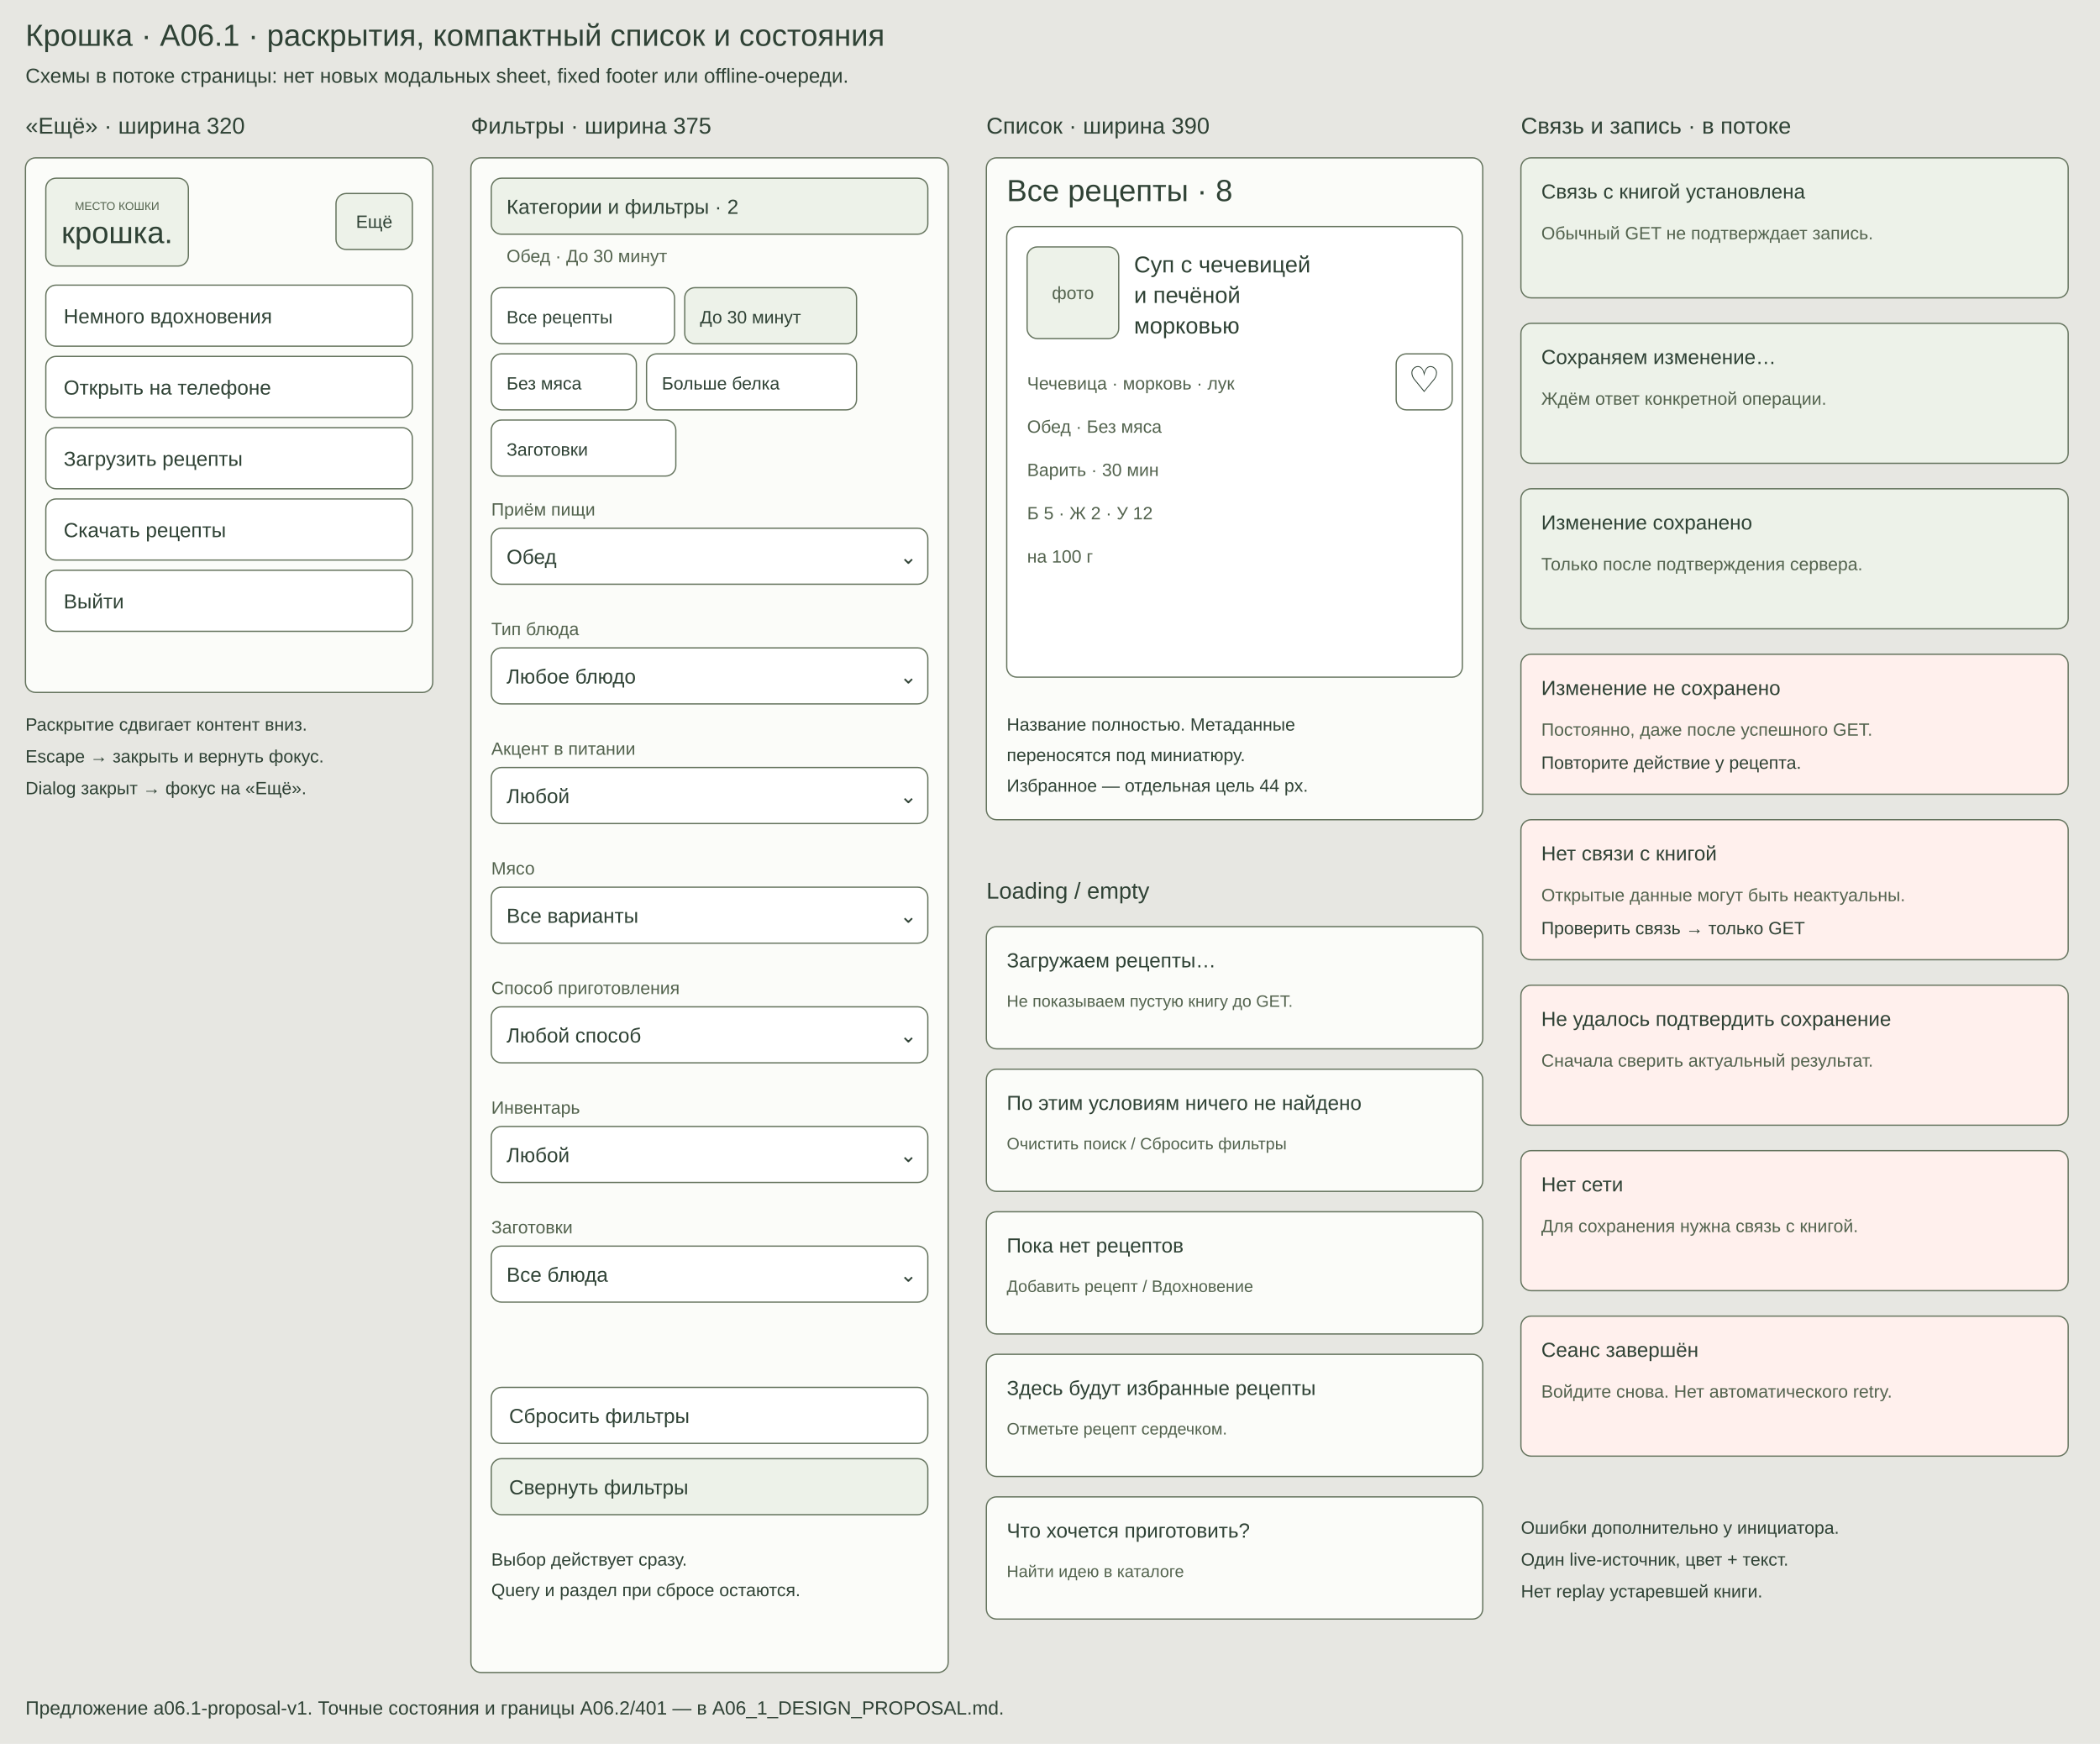
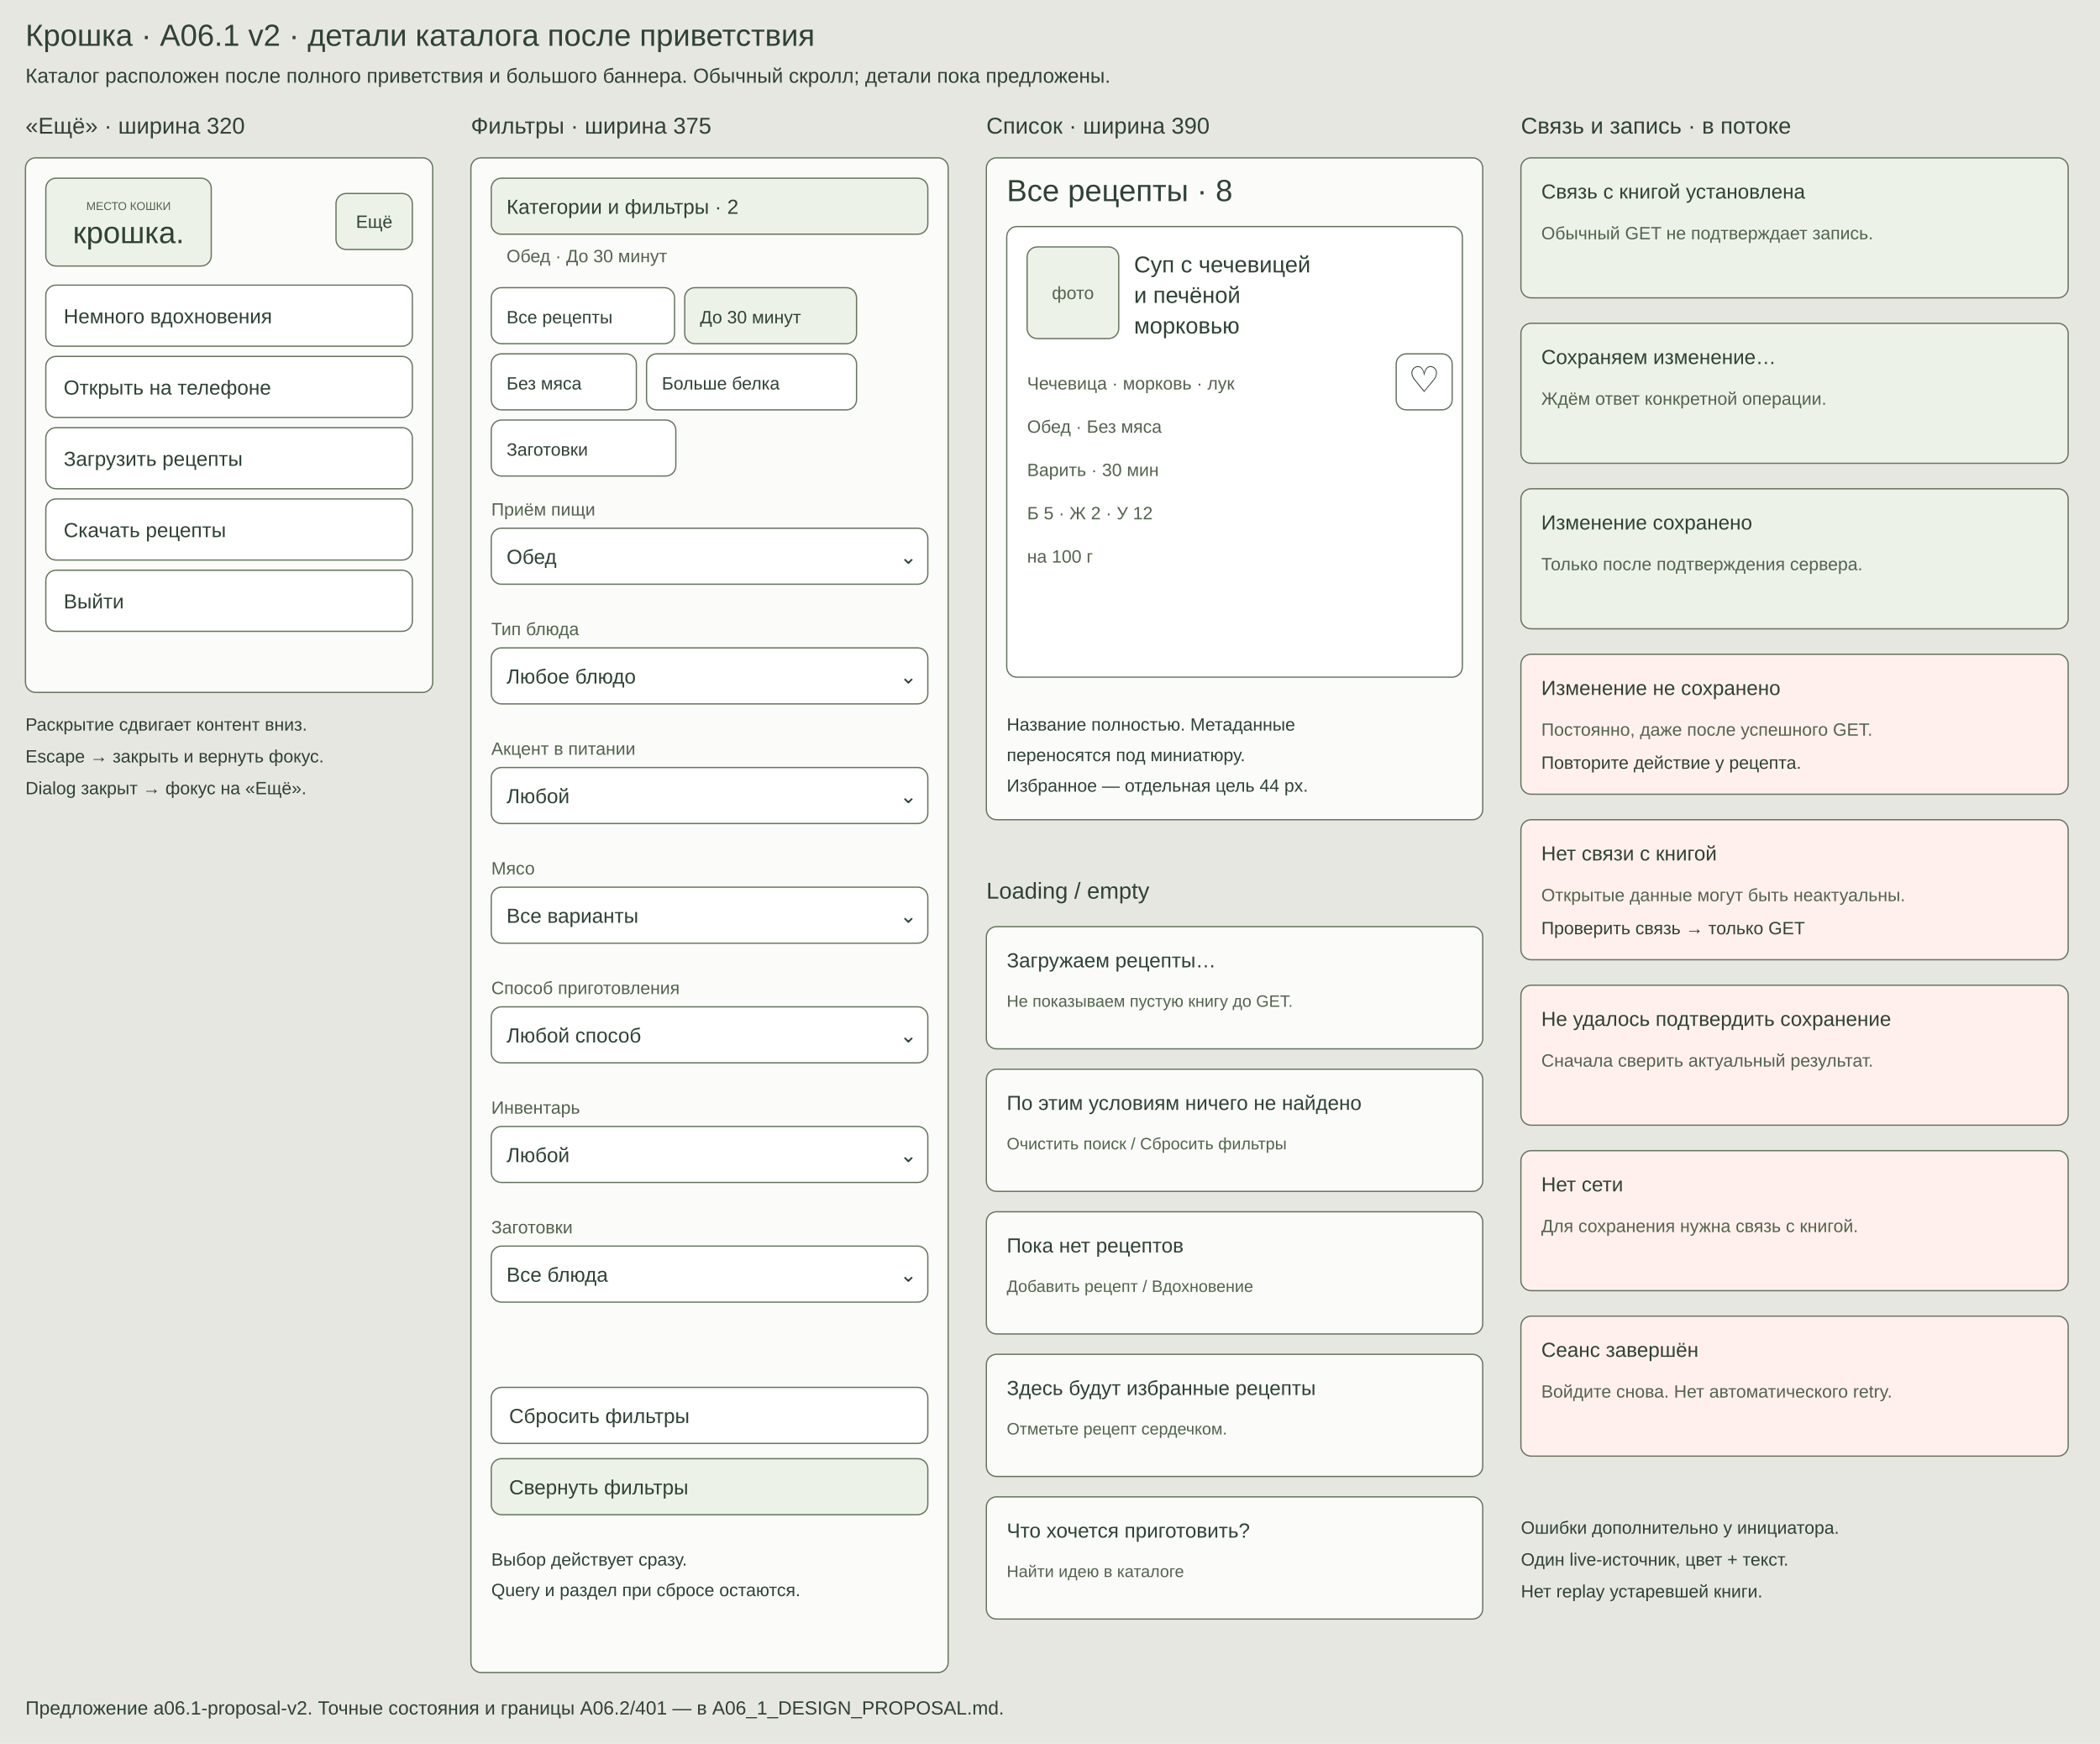
<svg xmlns="http://www.w3.org/2000/svg" width="1650" height="1370" viewBox="0 0 1650 1370" role="img" aria-labelledby="title desc">
  <style>text{font-family:Arial,sans-serif}</style>
  <rect x="0" y="0" width="1650" height="1370" rx="0" fill="#e7e7e2" stroke="none" />
-   <text x="20" y="36" font-size="24" fill="#2f4235">Крошка · A06.1 · раскрытия, компактный список и состояния</text>
-   <text x="20" y="65" font-size="16" fill="#2f4235">Схемы в потоке страницы: нет новых модальных sheet, fixed footer или offline-очереди.</text>
+   <text x="20" y="36" font-size="24" fill="#2f4235">Крошка · A06.1 v2 · детали каталога после приветствия</text>
+   <text x="20" y="65" font-size="16" fill="#2f4235">Каталог расположен после полного приветствия и большого баннера. Обычный скролл; детали пока предложены.</text>
  <text x="20" y="105" font-size="18" fill="#2f4235">«Ещё» · ширина 320</text>
  <rect x="20" y="124" width="320" height="420" rx="8" fill="#fbfcf9" stroke="#65745e" />
-   <rect x="36" y="140" width="112" height="69" rx="8" fill="#edf2e9" stroke="#65745e" />
-   <text x="92" y="165" font-size="9" fill="#53634e" text-anchor="middle">МЕСТО КОШКИ</text>
-   <text x="92" y="191" font-size="24" fill="#2f4235" text-anchor="middle" font-family="Georgia">крошка.</text>
+   <rect x="36" y="140" width="130" height="69" rx="8" fill="#edf2e9" stroke="#65745e" />
+   <text x="101" y="165" font-size="9" fill="#53634e" text-anchor="middle">МЕСТО КОШКИ</text>
+   <text x="101" y="191" font-size="24" fill="#2f4235" text-anchor="middle" font-family="Georgia">крошка.</text>
  <rect x="264" y="152" width="60" height="44" rx="8" fill="#edf2e9" stroke="#65745e" />
  <text x="294" y="179" font-size="14" fill="#2f4235" text-anchor="middle">Ещё</text>
  <rect x="36" y="224" width="288" height="48" rx="8" fill="#fff" stroke="#65745e" />
  <text x="50" y="254" font-size="16" fill="#2f4235">Немного вдохновения</text>
  <rect x="36" y="280" width="288" height="48" rx="8" fill="#fff" stroke="#65745e" />
  <text x="50" y="310" font-size="16" fill="#2f4235">Открыть на телефоне</text>
  <rect x="36" y="336" width="288" height="48" rx="8" fill="#fff" stroke="#65745e" />
  <text x="50" y="366" font-size="16" fill="#2f4235">Загрузить рецепты</text>
  <rect x="36" y="392" width="288" height="48" rx="8" fill="#fff" stroke="#65745e" />
  <text x="50" y="422" font-size="16" fill="#2f4235">Скачать рецепты</text>
  <rect x="36" y="448" width="288" height="48" rx="8" fill="#fff" stroke="#65745e" />
  <text x="50" y="478" font-size="16" fill="#2f4235">Выйти</text>
  <text x="20" y="574" font-size="14" fill="#2f4235">Раскрытие сдвигает контент вниз.</text>
  <text x="20" y="599" font-size="14" fill="#2f4235">Escape → закрыть и вернуть фокус.</text>
  <text x="20" y="624" font-size="14" fill="#2f4235">Dialog закрыт → фокус на «Ещё».</text>
  <text x="370" y="105" font-size="18" fill="#2f4235">Фильтры · ширина 375</text>
  <rect x="370" y="124" width="375" height="1190" rx="8" fill="#fbfcf9" stroke="#65745e" />
  <rect x="386" y="140" width="343" height="44" rx="8" fill="#edf2e9" stroke="#65745e" />
  <text x="398" y="168" font-size="16" fill="#2f4235">Категории и фильтры · 2</text>
  <text x="398" y="206" font-size="14" fill="#53634e">Обед · До 30 минут</text>
  <rect x="386" y="226" width="144" height="44" rx="8" fill="#fff" stroke="#65745e" />
  <text x="398" y="254" font-size="14" fill="#2f4235">Все рецепты</text>
  <rect x="538" y="226" width="135" height="44" rx="8" fill="#edf2e9" stroke="#65745e" />
  <text x="550" y="254" font-size="14" fill="#2f4235">До 30 минут</text>
  <rect x="386" y="278" width="114" height="44" rx="8" fill="#fff" stroke="#65745e" />
  <text x="398" y="306" font-size="14" fill="#2f4235">Без мяса</text>
  <rect x="508" y="278" width="165" height="44" rx="8" fill="#fff" stroke="#65745e" />
  <text x="520" y="306" font-size="14" fill="#2f4235">Больше белка</text>
  <rect x="386" y="330" width="145" height="44" rx="8" fill="#fff" stroke="#65745e" />
  <text x="398" y="358" font-size="14" fill="#2f4235">Заготовки</text>
  <text x="386" y="405" font-size="14" fill="#53634e">Приём пищи</text>
  <rect x="386" y="415" width="343" height="44" rx="8" fill="#fff" stroke="#65745e" />
  <text x="398" y="443" font-size="16" fill="#2f4235">Обед</text>
  <text x="707" y="443" font-size="16" fill="#2f4235">⌄</text>
  <text x="386" y="499" font-size="14" fill="#53634e">Тип блюда</text>
  <rect x="386" y="509" width="343" height="44" rx="8" fill="#fff" stroke="#65745e" />
  <text x="398" y="537" font-size="16" fill="#2f4235">Любое блюдо</text>
  <text x="707" y="537" font-size="16" fill="#2f4235">⌄</text>
  <text x="386" y="593" font-size="14" fill="#53634e">Акцент в питании</text>
  <rect x="386" y="603" width="343" height="44" rx="8" fill="#fff" stroke="#65745e" />
  <text x="398" y="631" font-size="16" fill="#2f4235">Любой</text>
  <text x="707" y="631" font-size="16" fill="#2f4235">⌄</text>
  <text x="386" y="687" font-size="14" fill="#53634e">Мясо</text>
  <rect x="386" y="697" width="343" height="44" rx="8" fill="#fff" stroke="#65745e" />
  <text x="398" y="725" font-size="16" fill="#2f4235">Все варианты</text>
  <text x="707" y="725" font-size="16" fill="#2f4235">⌄</text>
  <text x="386" y="781" font-size="14" fill="#53634e">Способ приготовления</text>
  <rect x="386" y="791" width="343" height="44" rx="8" fill="#fff" stroke="#65745e" />
  <text x="398" y="819" font-size="16" fill="#2f4235">Любой способ</text>
  <text x="707" y="819" font-size="16" fill="#2f4235">⌄</text>
  <text x="386" y="875" font-size="14" fill="#53634e">Инвентарь</text>
  <rect x="386" y="885" width="343" height="44" rx="8" fill="#fff" stroke="#65745e" />
  <text x="398" y="913" font-size="16" fill="#2f4235">Любой</text>
  <text x="707" y="913" font-size="16" fill="#2f4235">⌄</text>
  <text x="386" y="969" font-size="14" fill="#53634e">Заготовки</text>
  <rect x="386" y="979" width="343" height="44" rx="8" fill="#fff" stroke="#65745e" />
  <text x="398" y="1007" font-size="16" fill="#2f4235">Все блюда</text>
  <text x="707" y="1007" font-size="16" fill="#2f4235">⌄</text>
  <rect x="386" y="1090" width="343" height="44" rx="8" fill="#fff" stroke="#65745e" />
  <text x="400" y="1118" font-size="16" fill="#2f4235">Сбросить фильтры</text>
  <rect x="386" y="1146" width="343" height="44" rx="8" fill="#edf2e9" stroke="#65745e" />
  <text x="400" y="1174" font-size="16" fill="#2f4235">Свернуть фильтры</text>
  <text x="386" y="1230" font-size="14" fill="#2f4235">Выбор действует сразу.</text>
  <text x="386" y="1254" font-size="14" fill="#2f4235">Query и раздел при сбросе остаются.</text>
  <text x="775" y="105" font-size="18" fill="#2f4235">Список · ширина 390</text>
  <rect x="775" y="124" width="390" height="520" rx="8" fill="#fbfcf9" stroke="#65745e" />
  <text x="791" y="158" font-size="24" fill="#2f4235">Все рецепты · 8</text>
  <rect x="791" y="178" width="358" height="354" rx="8" fill="#fff" stroke="#65745e" />
  <rect x="807" y="194" width="72" height="72" rx="8" fill="#edf2e9" stroke="#65745e" />
  <text x="843" y="235" font-size="14" fill="#53634e" text-anchor="middle">фото</text>
  <text x="891" y="214" font-size="18" fill="#2f4235">Суп с чечевицей</text>
  <text x="891" y="238" font-size="18" fill="#2f4235">и печёной</text>
  <text x="891" y="262" font-size="18" fill="#2f4235">морковью</text>
  <rect x="1097" y="278" width="44" height="44" rx="8" fill="#fff" stroke="#65745e" />
  <text x="1119" y="308" font-size="28" fill="#2f4235" text-anchor="middle">♡</text>
  <text x="807" y="306" font-size="14" fill="#53634e">Чечевица · морковь · лук</text>
  <text x="807" y="340" font-size="14" fill="#53634e">Обед · Без мяса</text>
  <text x="807" y="374" font-size="14" fill="#53634e">Варить · 30 мин</text>
  <text x="807" y="408" font-size="14" fill="#53634e">Б 5 · Ж 2 · У 12</text>
  <text x="807" y="442" font-size="14" fill="#53634e">на 100 г</text>
  <text x="791" y="574" font-size="14" fill="#2f4235">Название полностью. Метаданные</text>
  <text x="791" y="598" font-size="14" fill="#2f4235">переносятся под миниатюру.</text>
  <text x="791" y="622" font-size="14" fill="#2f4235">Избранное — отдельная цель 44 px.</text>
  <text x="775" y="706" font-size="18" fill="#2f4235">Loading / empty</text>
  <rect x="775" y="728" width="390" height="96" rx="8" fill="#fbfcf9" stroke="#65745e" />
  <text x="791" y="760" font-size="16" fill="#2f4235">Загружаем рецепты…</text>
  <text x="791" y="791" font-size="13" fill="#53634e">Не показываем пустую книгу до GET.</text>
  <rect x="775" y="840" width="390" height="96" rx="8" fill="#fbfcf9" stroke="#65745e" />
  <text x="791" y="872" font-size="16" fill="#2f4235">По этим условиям ничего не найдено</text>
  <text x="791" y="903" font-size="13" fill="#53634e">Очистить поиск / Сбросить фильтры</text>
  <rect x="775" y="952" width="390" height="96" rx="8" fill="#fbfcf9" stroke="#65745e" />
  <text x="791" y="984" font-size="16" fill="#2f4235">Пока нет рецептов</text>
  <text x="791" y="1015" font-size="13" fill="#53634e">Добавить рецепт / Вдохновение</text>
  <rect x="775" y="1064" width="390" height="96" rx="8" fill="#fbfcf9" stroke="#65745e" />
  <text x="791" y="1096" font-size="16" fill="#2f4235">Здесь будут избранные рецепты</text>
  <text x="791" y="1127" font-size="13" fill="#53634e">Отметьте рецепт сердечком.</text>
  <rect x="775" y="1176" width="390" height="96" rx="8" fill="#fbfcf9" stroke="#65745e" />
  <text x="791" y="1208" font-size="16" fill="#2f4235">Что хочется приготовить?</text>
  <text x="791" y="1239" font-size="13" fill="#53634e">Найти идею в каталоге</text>
  <text x="1195" y="105" font-size="18" fill="#2f4235">Связь и запись · в потоке</text>
  <rect x="1195" y="124" width="430" height="110" rx="8" fill="#edf2e9" stroke="#65745e" />
  <text x="1211" y="156" font-size="16" fill="#2f4235">Связь с книгой установлена</text>
  <text x="1211" y="188" font-size="14" fill="#53634e">Обычный GET не подтверждает запись.</text>
  <rect x="1195" y="254" width="430" height="110" rx="8" fill="#edf2e9" stroke="#65745e" />
  <text x="1211" y="286" font-size="16" fill="#2f4235">Сохраняем изменение…</text>
  <text x="1211" y="318" font-size="14" fill="#53634e">Ждём ответ конкретной операции.</text>
  <rect x="1195" y="384" width="430" height="110" rx="8" fill="#edf2e9" stroke="#65745e" />
  <text x="1211" y="416" font-size="16" fill="#2f4235">Изменение сохранено</text>
  <text x="1211" y="448" font-size="14" fill="#53634e">Только после подтверждения сервера.</text>
  <rect x="1195" y="514" width="430" height="110" rx="8" fill="#fff0ed" stroke="#65745e" />
  <text x="1211" y="546" font-size="16" fill="#2f4235">Изменение не сохранено</text>
  <text x="1211" y="578" font-size="14" fill="#53634e">Постоянно, даже после успешного GET.</text>
  <text x="1211" y="604" font-size="14" fill="#2f4235">Повторите действие у рецепта.</text>
  <rect x="1195" y="644" width="430" height="110" rx="8" fill="#fff0ed" stroke="#65745e" />
  <text x="1211" y="676" font-size="16" fill="#2f4235">Нет связи с книгой</text>
  <text x="1211" y="708" font-size="14" fill="#53634e">Открытые данные могут быть неактуальны.</text>
  <text x="1211" y="734" font-size="14" fill="#2f4235">Проверить связь → только GET</text>
  <rect x="1195" y="774" width="430" height="110" rx="8" fill="#fff0ed" stroke="#65745e" />
  <text x="1211" y="806" font-size="16" fill="#2f4235">Не удалось подтвердить сохранение</text>
  <text x="1211" y="838" font-size="14" fill="#53634e">Сначала сверить актуальный результат.</text>
  <rect x="1195" y="904" width="430" height="110" rx="8" fill="#fff0ed" stroke="#65745e" />
  <text x="1211" y="936" font-size="16" fill="#2f4235">Нет сети</text>
  <text x="1211" y="968" font-size="14" fill="#53634e">Для сохранения нужна связь с книгой.</text>
  <rect x="1195" y="1034" width="430" height="110" rx="8" fill="#fff0ed" stroke="#65745e" />
  <text x="1211" y="1066" font-size="16" fill="#2f4235">Сеанс завершён</text>
  <text x="1211" y="1098" font-size="14" fill="#53634e">Войдите снова. Нет автоматического retry.</text>
  <text x="1195" y="1205" font-size="14" fill="#2f4235">Ошибки дополнительно у инициатора.</text>
  <text x="1195" y="1230" font-size="14" fill="#2f4235">Один live-источник, цвет + текст.</text>
  <text x="1195" y="1255" font-size="14" fill="#2f4235">Нет replay устаревшей книги.</text>
-   <text x="20" y="1347" font-size="15" fill="#2f4235">Предложение a06.1-proposal-v1. Точные состояния и границы A06.2/401 — в A06_1_DESIGN_PROPOSAL.md.</text>
+   <text x="20" y="1347" font-size="15" fill="#2f4235">Предложение a06.1-proposal-v2. Точные состояния и границы A06.2/401 — в A06_1_DESIGN_PROPOSAL.md.</text>
</svg>
